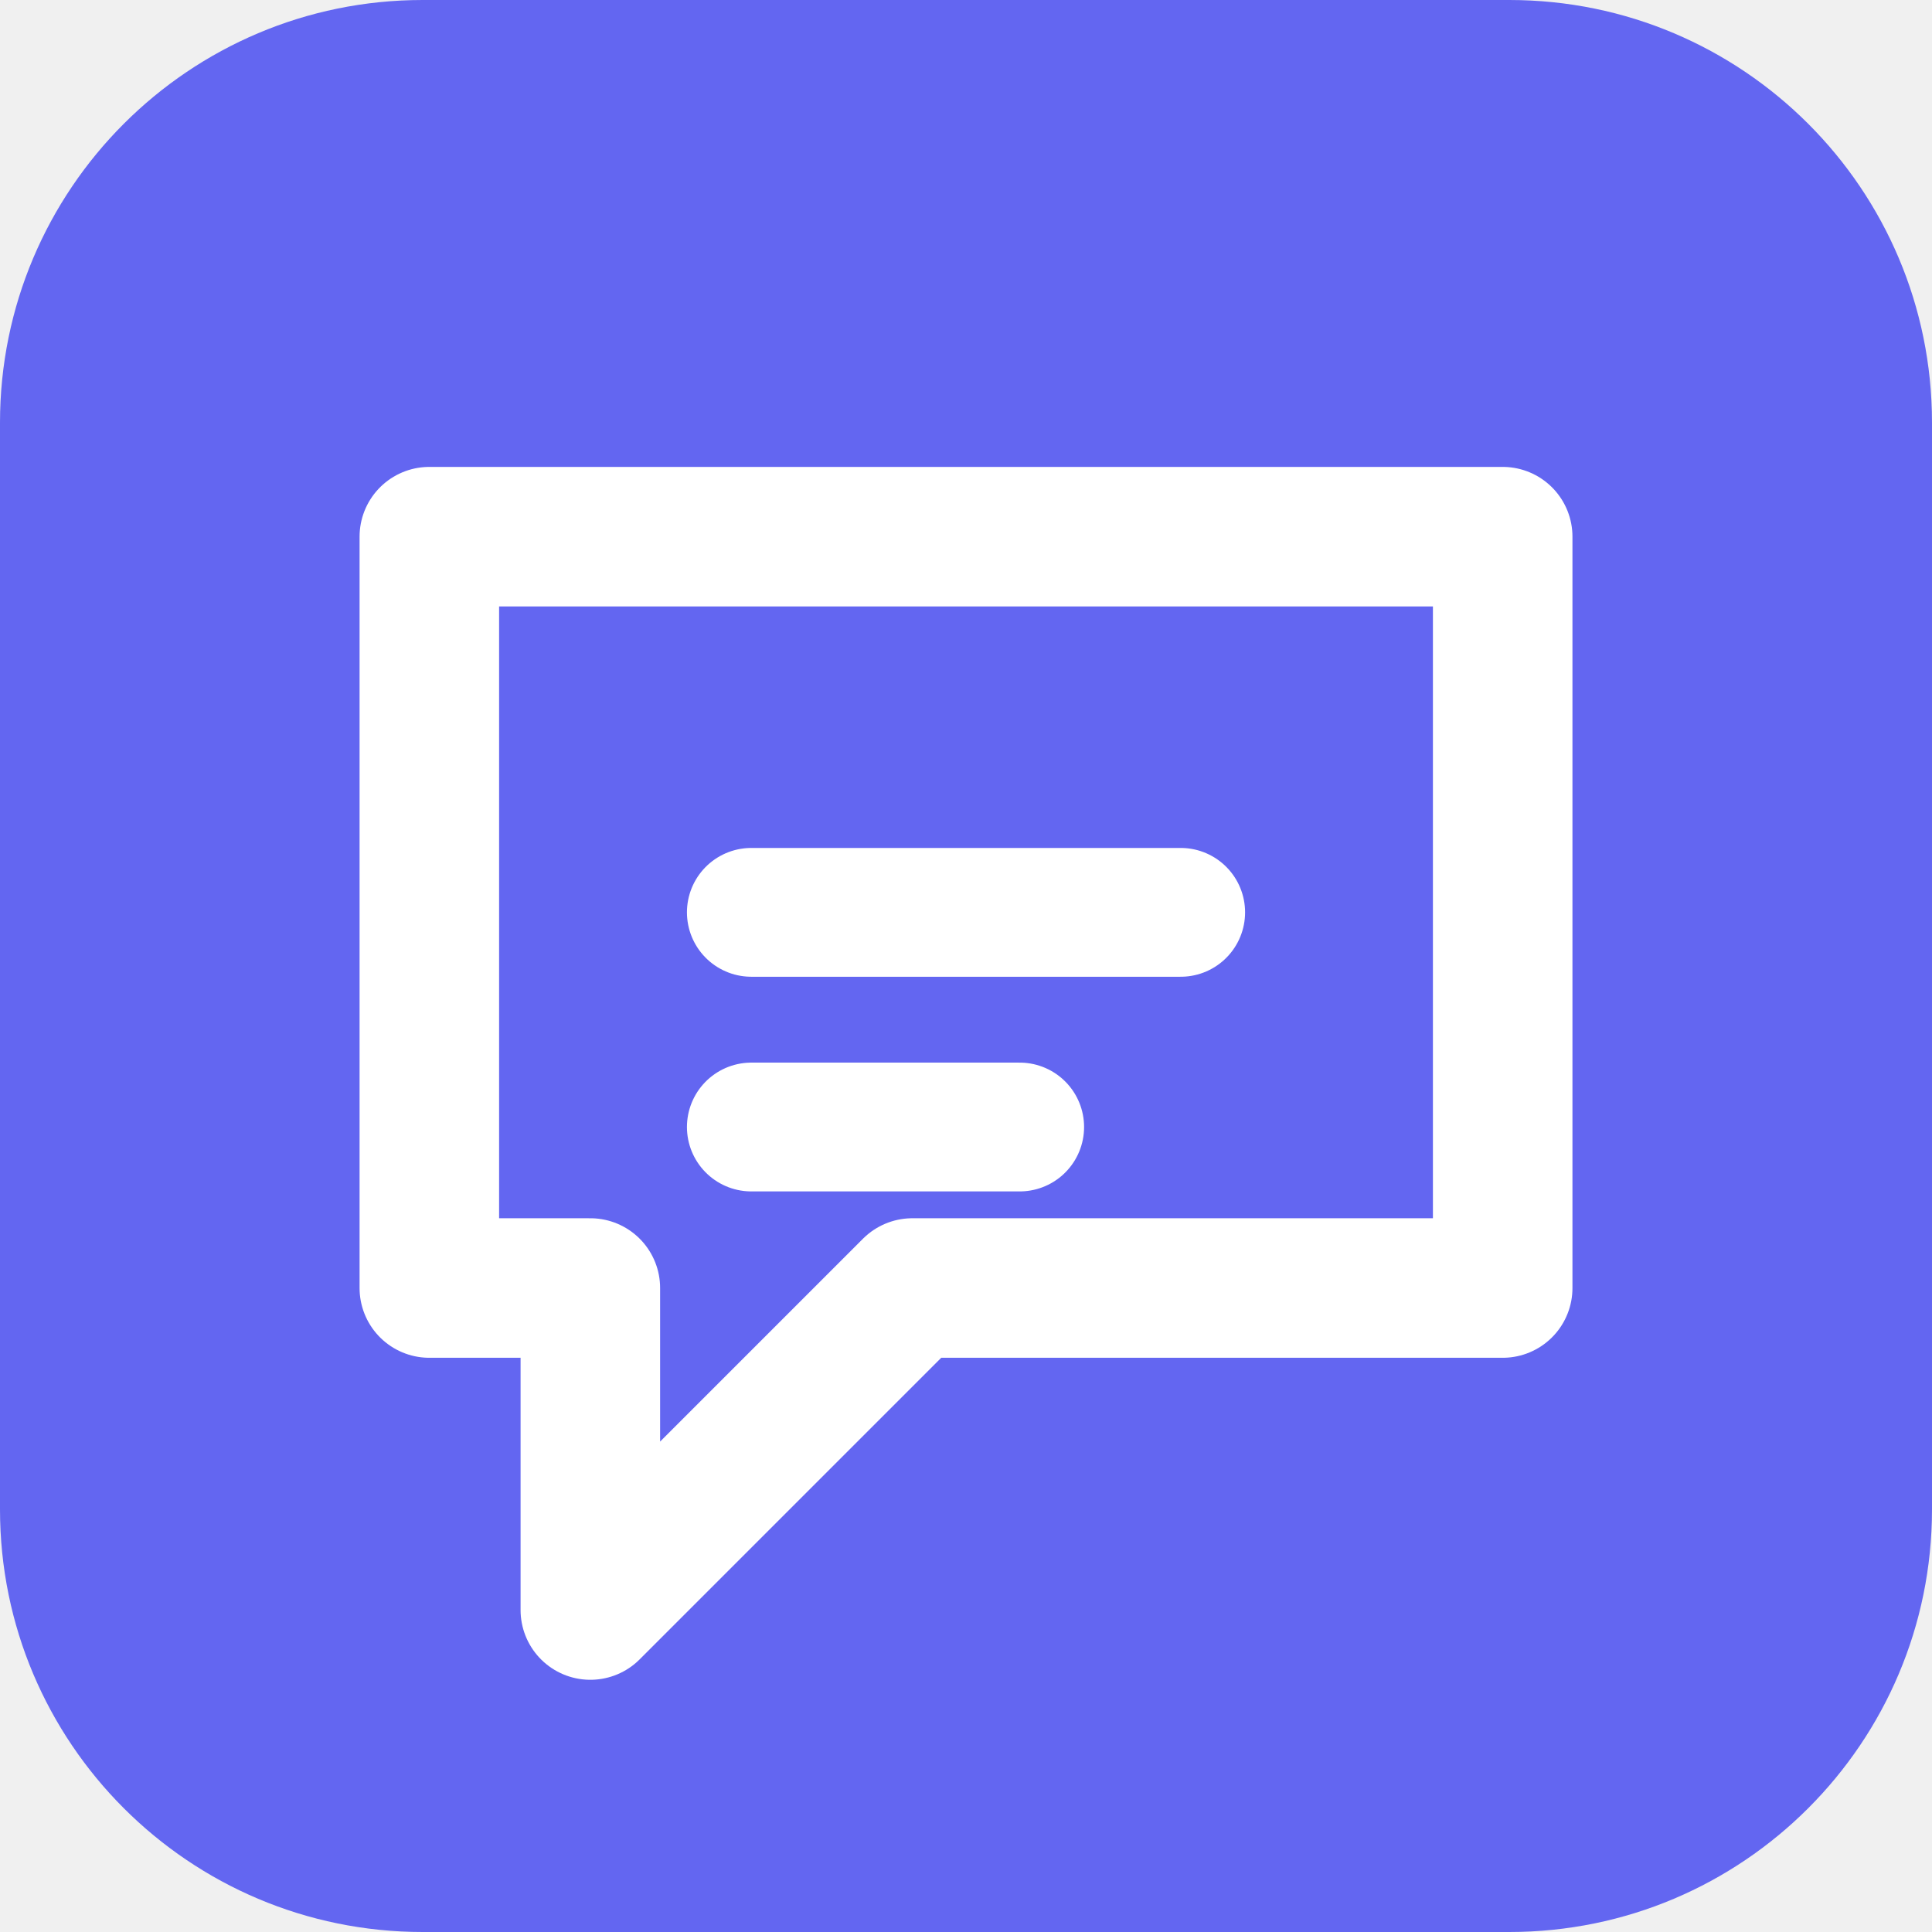
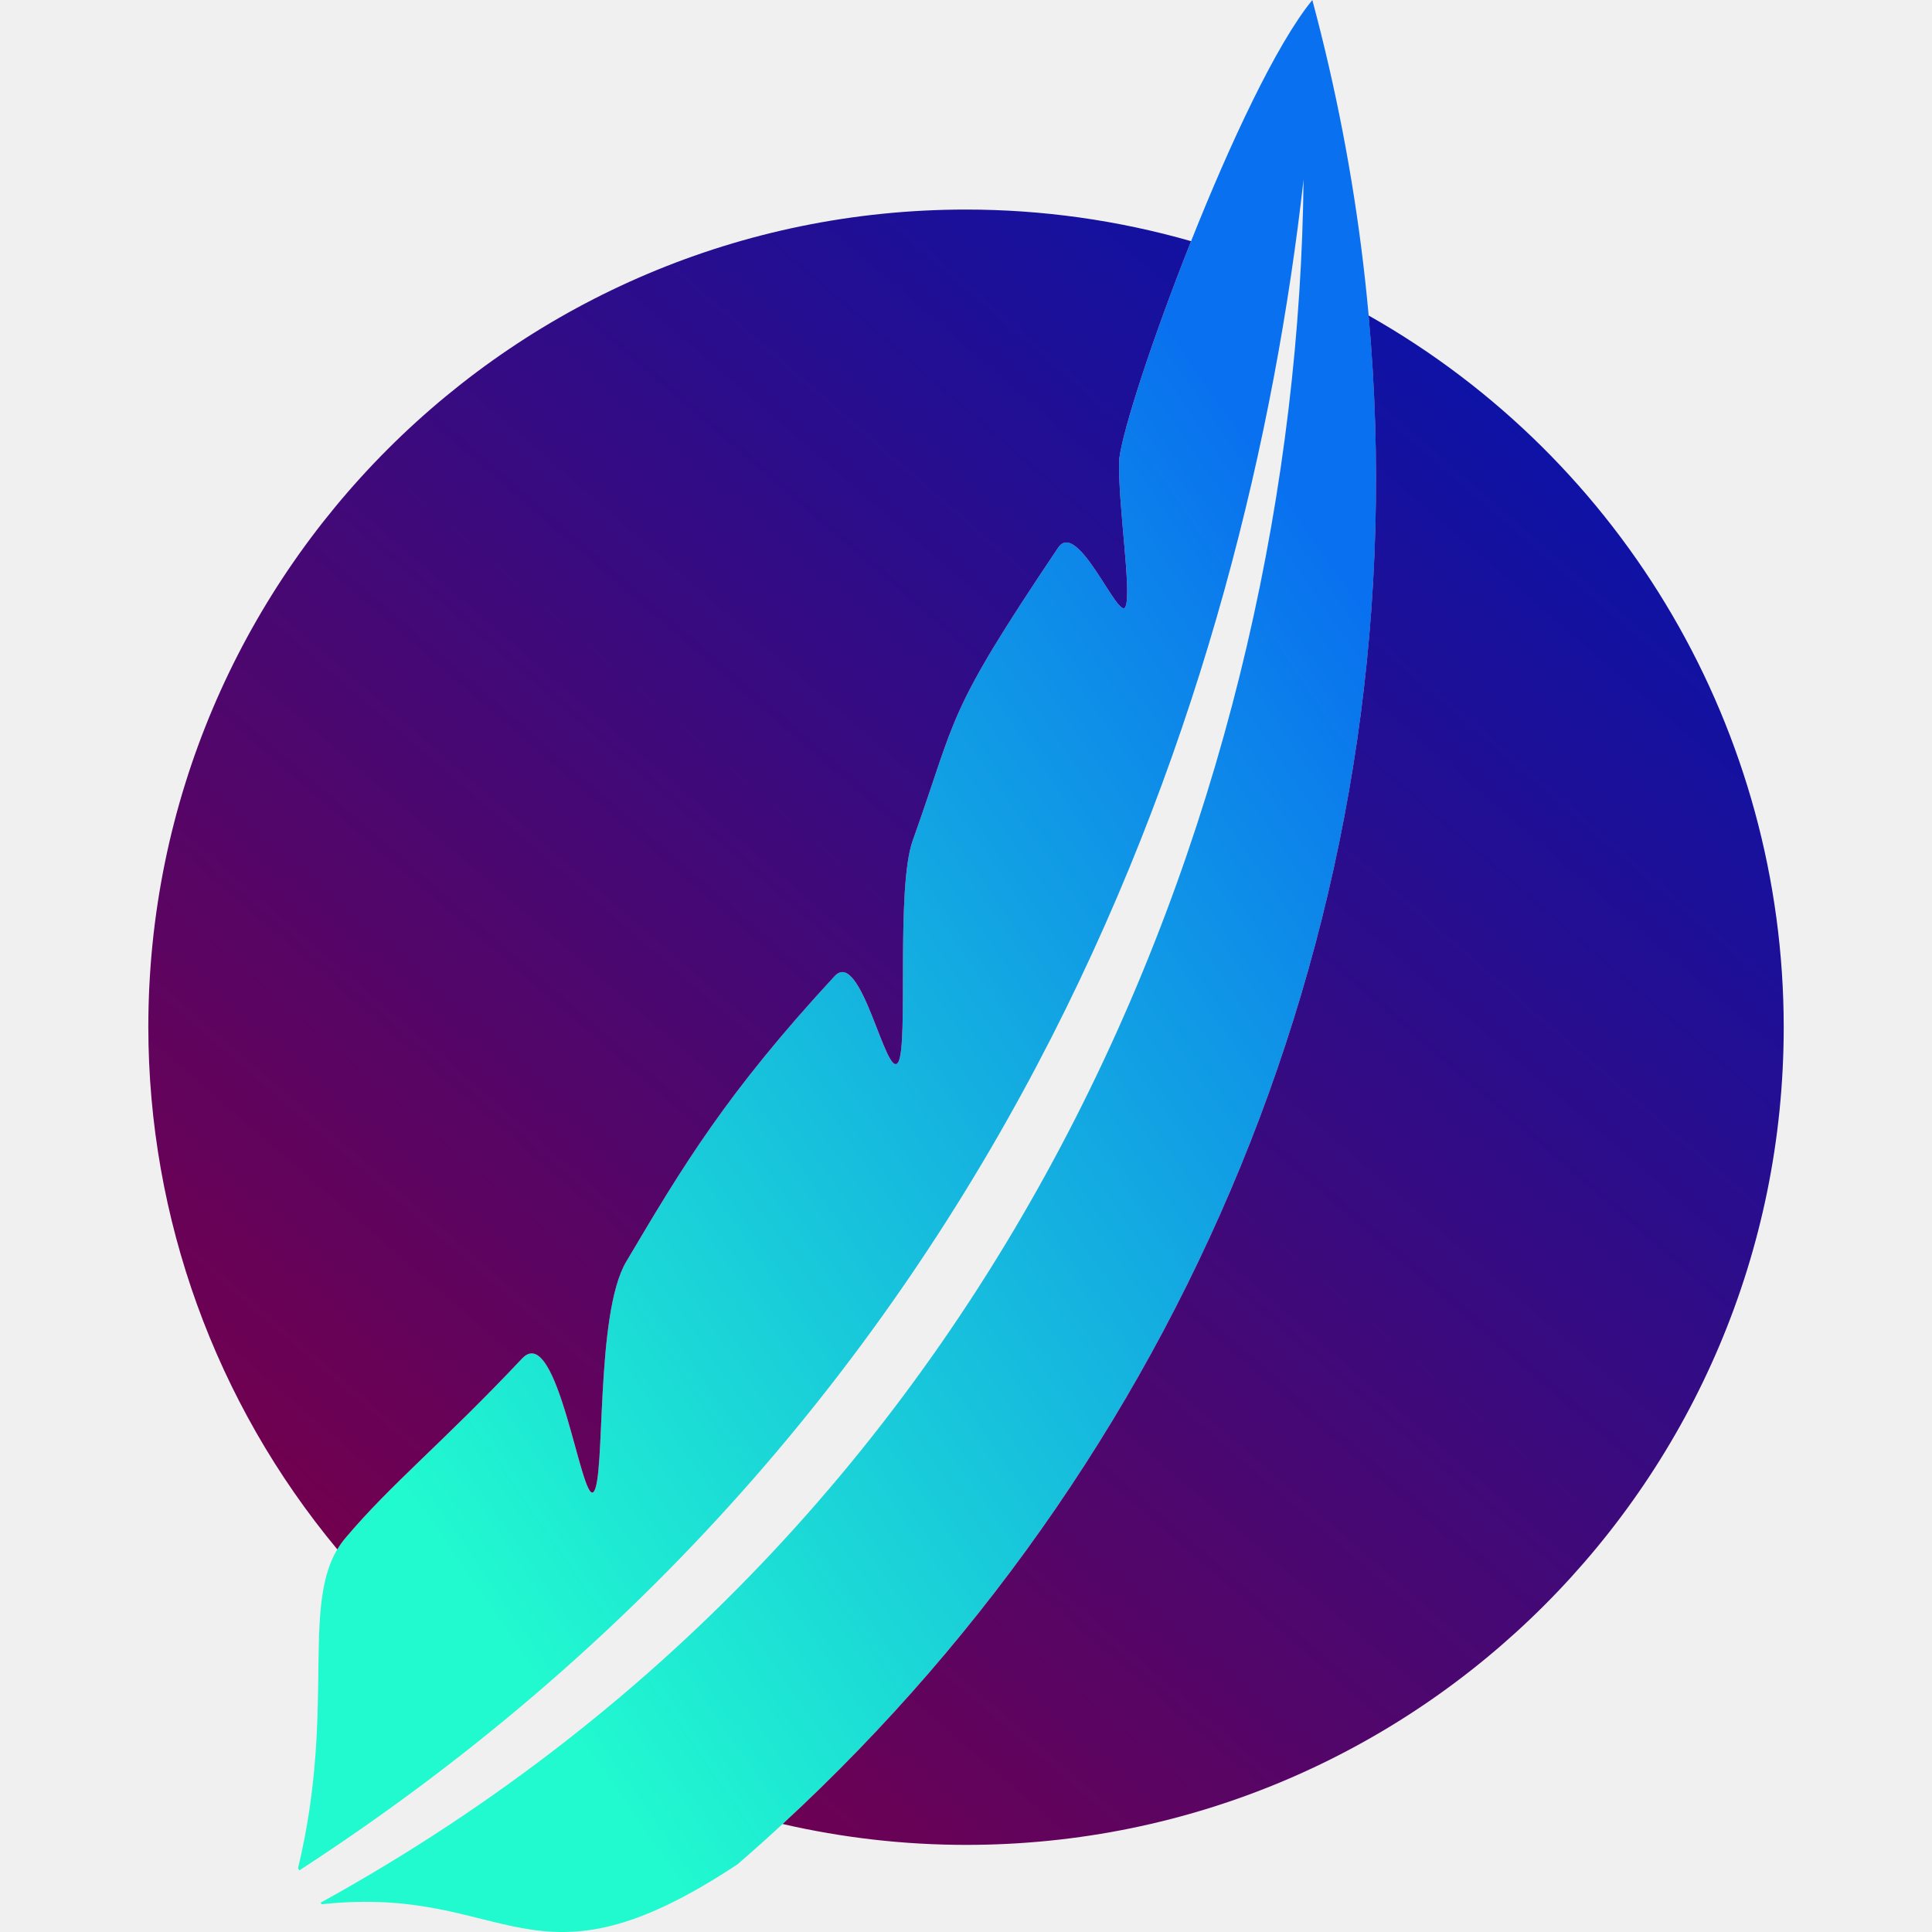
- <svg xmlns="http://www.w3.org/2000/svg" viewBox="0 0 64 64" width="64" height="64">
-   <rect width="64" height="64" rx="14" fill="#6366F1" />
-   <g transform="translate(0,0) scale(3.5556)">
-     <path d="M4 5h10v7H8.5L5.5 15V12H4z" stroke="#fff" stroke-width="1.3" fill="none" stroke-linejoin="round" />
-     <path d="M7 8.5h4M7 10.5h2.5" stroke="#fff" stroke-width="1.2" stroke-linecap="round" />
+ <svg xmlns="http://www.w3.org/2000/svg" xmlns:xlink="http://www.w3.org/1999/xlink" width="512" height="512" version="1.1" viewBox="0 0 512 512">
+   <defs>
+     <linearGradient id="linearGradient22708">
+       <stop stop-color="#21facf" offset="0" />
+       <stop stop-color="#0970ef" offset="1" />
+     </linearGradient>
+     <linearGradient id="linearGradient6949" x1="68.454" x2="198.59" y1="246.73" y2="96.35" gradientTransform="translate(-5.754,-56.594)" gradientUnits="userSpaceOnUse">
+       <stop stop-color="#72004e" offset="0" />
+       <stop stop-color="#0015b1" offset="1" />
+     </linearGradient>
+     <linearGradient id="linearGradient22718" x1="56.735" x2="155.2" y1="246.96" y2="58.575" gradientUnits="userSpaceOnUse">
+       <stop stop-color="#4f00da" offset="0" />
+       <stop stop-color="#e5311b" offset="1" />
+     </linearGradient>
+     <linearGradient id="linearGradient23463" x1="68.454" x2="198.59" y1="246.73" y2="96.35" gradientUnits="userSpaceOnUse" xlink:href="#linearGradient22708" />
+     <linearGradient id="linearGradient903" x1="54.478" x2="192.1" y1="247.56" y2="9.809" gradientTransform="matrix(.87923 0 0 .87923 -9.551 48.787)" gradientUnits="userSpaceOnUse">
+       <stop stop-color="#dc180d" offset="0" />
+       <stop stop-color="#f96e20" offset=".5" />
+       <stop stop-color="#f4ce41" offset="1" />
+     </linearGradient>
+     <linearGradient id="linearGradient918" x1="39.468" x2="154.99" y1="204.22" y2="124.47" gradientUnits="userSpaceOnUse" xlink:href="#linearGradient22708" />
+   </defs>
+   <g transform="matrix(2.473 0 0 2.473 -4.8978 -4.8812)">
+     <path transform="translate(-5.5496,-57.412)" d="m148.16 59.393c-7.71 9.399-19.951 42.888-20.696 49.204-0.17 4.674 1.373 14.231 0.672 15.805-0.719 1.613-5.117-9.446-7.215-6.327-12.219 18.168-10.7 17.731-15.582 31.378-1.836 5.131-0.424 21.99-1.567 23.773-1.273 1.987-3.962-12.31-6.806-9.236-11.603 12.54-16.279 20.379-22.336 30.607-3.359 5.673-2.182 23.33-3.506 24.674-1.302 1.321-3.857-18.326-7.644-14.309-8.519 9.038-14.054 13.441-18.946 19.252-5.198 6.174-0.783 17.584-5.067 35.383l0.145 0.221c77.447-50.308 101.52-127.16 107.61-181.19-0.681 63.93-29.41 142.78-105.33 184.65l0.113 0.171c20.241-2.181 22.307 10.458 44.562-4.284 55.792-48.277 81.856-124.29 61.593-199.78z" display="none" fill="url(#linearGradient903)" />
+     <path transform="translate(-5.5498,-57.412)" d="m148.16 59.393c-7.71 9.399-19.951 42.888-20.696 49.204-0.17 4.674 1.373 14.231 0.672 15.805-0.719 1.613-5.117-9.446-7.215-6.327-12.219 18.168-10.7 17.731-15.582 31.378-1.836 5.131-0.424 21.99-1.567 23.773-1.273 1.987-3.962-12.31-6.806-9.236-11.603 12.54-16.279 20.379-22.336 30.607-3.359 5.673-2.182 23.33-3.506 24.674-1.302 1.321-3.857-18.326-7.644-14.309-8.519 9.038-14.054 13.441-18.946 19.252-5.198 6.174-0.783 17.584-5.067 35.383l0.145 0.221c77.447-50.308 101.52-127.16 107.61-181.19-0.681 63.93-29.41 142.78-105.33 184.65l0.113 0.171c20.241-2.181 22.307 10.458 44.562-4.284 55.792-48.277 81.856-124.29 61.593-199.78z" fill="url(#linearGradient918)" />
+     <g transform="translate(0 2.0218e-5)">
+       <path transform="translate(-5.7543,-56.594)" d="m111.25 81.024c-48.394-1.5e-5 -87.625 39.231-87.625 87.625 0.017 20.443 7.182 40.236 20.253 55.954 0.252-0.422 0.536-0.824 0.858-1.206 4.892-5.81 10.427-10.214 18.946-19.252 3.787-4.018 6.341 15.63 7.644 14.309 1.324-1.344 0.147-19.001 3.506-24.674 6.056-10.228 10.733-18.067 22.336-30.607 2.844-3.074 5.533 11.223 6.806 9.236 1.142-1.782-0.269-18.641 1.566-23.773 4.882-13.647 3.363-13.21 15.582-31.378 2.098-3.119 6.496 7.94 7.215 6.327 0.701-1.573-0.842-11.131-0.672-15.805 0.372-3.15 3.604-13.059 7.705-23.367-7.843-2.247-15.962-3.388-24.12-3.389zm43.142 11.356c5.566 61.595-18.426 120.7-62.796 161.65 6.446 1.486 13.04 2.237 19.655 2.239 48.394 1e-5 87.625-39.231 87.625-87.625-3.1e-4 -31.581-16.995-60.719-44.484-76.268z" display="none" fill="url(#linearGradient22718)" />
+       <path transform="translate(-5.754,-56.594)" d="m111.25 81.024c-48.394-1.5e-5 -87.625 39.231-87.625 87.625 0.017 20.443 7.182 40.236 20.253 55.954 0.252-0.422 0.536-0.824 0.858-1.206 4.892-5.81 10.427-10.214 18.946-19.252 3.787-4.018 6.341 15.63 7.644 14.309 1.324-1.344 0.147-19.001 3.506-24.674 6.056-10.228 10.733-18.067 22.336-30.607 2.844-3.074 5.533 11.223 6.806 9.236 1.142-1.782-0.269-18.641 1.566-23.773 4.882-13.647 3.363-13.21 15.582-31.378 2.098-3.119 6.496 7.94 7.215 6.327 0.701-1.573-0.842-11.131-0.672-15.805 0.372-3.15 3.604-13.059 7.705-23.367-7.843-2.247-15.962-3.388-24.12-3.389zm43.142 11.356c5.566 61.595-18.426 120.7-62.796 161.65 6.446 1.486 13.04 2.237 19.655 2.239 48.394 1e-5 87.625-39.231 87.625-87.625-3.1e-4 -31.581-16.995-60.719-44.484-76.268z" display="none" fill="url(#linearGradient23463)" />
+       <path d="m105.5 24.43c-48.394-1.5e-5 -87.625 39.231-87.625 87.625 0.017 20.443 7.182 40.236 20.253 55.954 0.252-0.422 0.536-0.824 0.858-1.206 4.892-5.81 10.427-10.214 18.946-19.252 3.787-4.018 6.341 15.63 7.644 14.309 1.324-1.344 0.147-19.001 3.506-24.674 6.056-10.228 10.733-18.067 22.336-30.607 2.844-3.074 5.533 11.223 6.806 9.236 1.142-1.782-0.269-18.641 1.566-23.773 4.882-13.647 3.363-13.21 15.582-31.378 2.098-3.119 6.496 7.94 7.215 6.327 0.701-1.573-0.842-11.131-0.672-15.805 0.372-3.15 3.604-13.059 7.705-23.367-7.843-2.247-15.962-3.388-24.12-3.389zm43.142 11.356c5.566 61.595-18.426 120.7-62.796 161.65 6.446 1.486 13.04 2.237 19.655 2.239 48.394 1e-5 87.625-39.231 87.625-87.625-3.1e-4 -31.581-16.995-60.719-44.484-76.268z" fill="url(#linearGradient6949)" />
+     </g>
  </g>
</svg>
